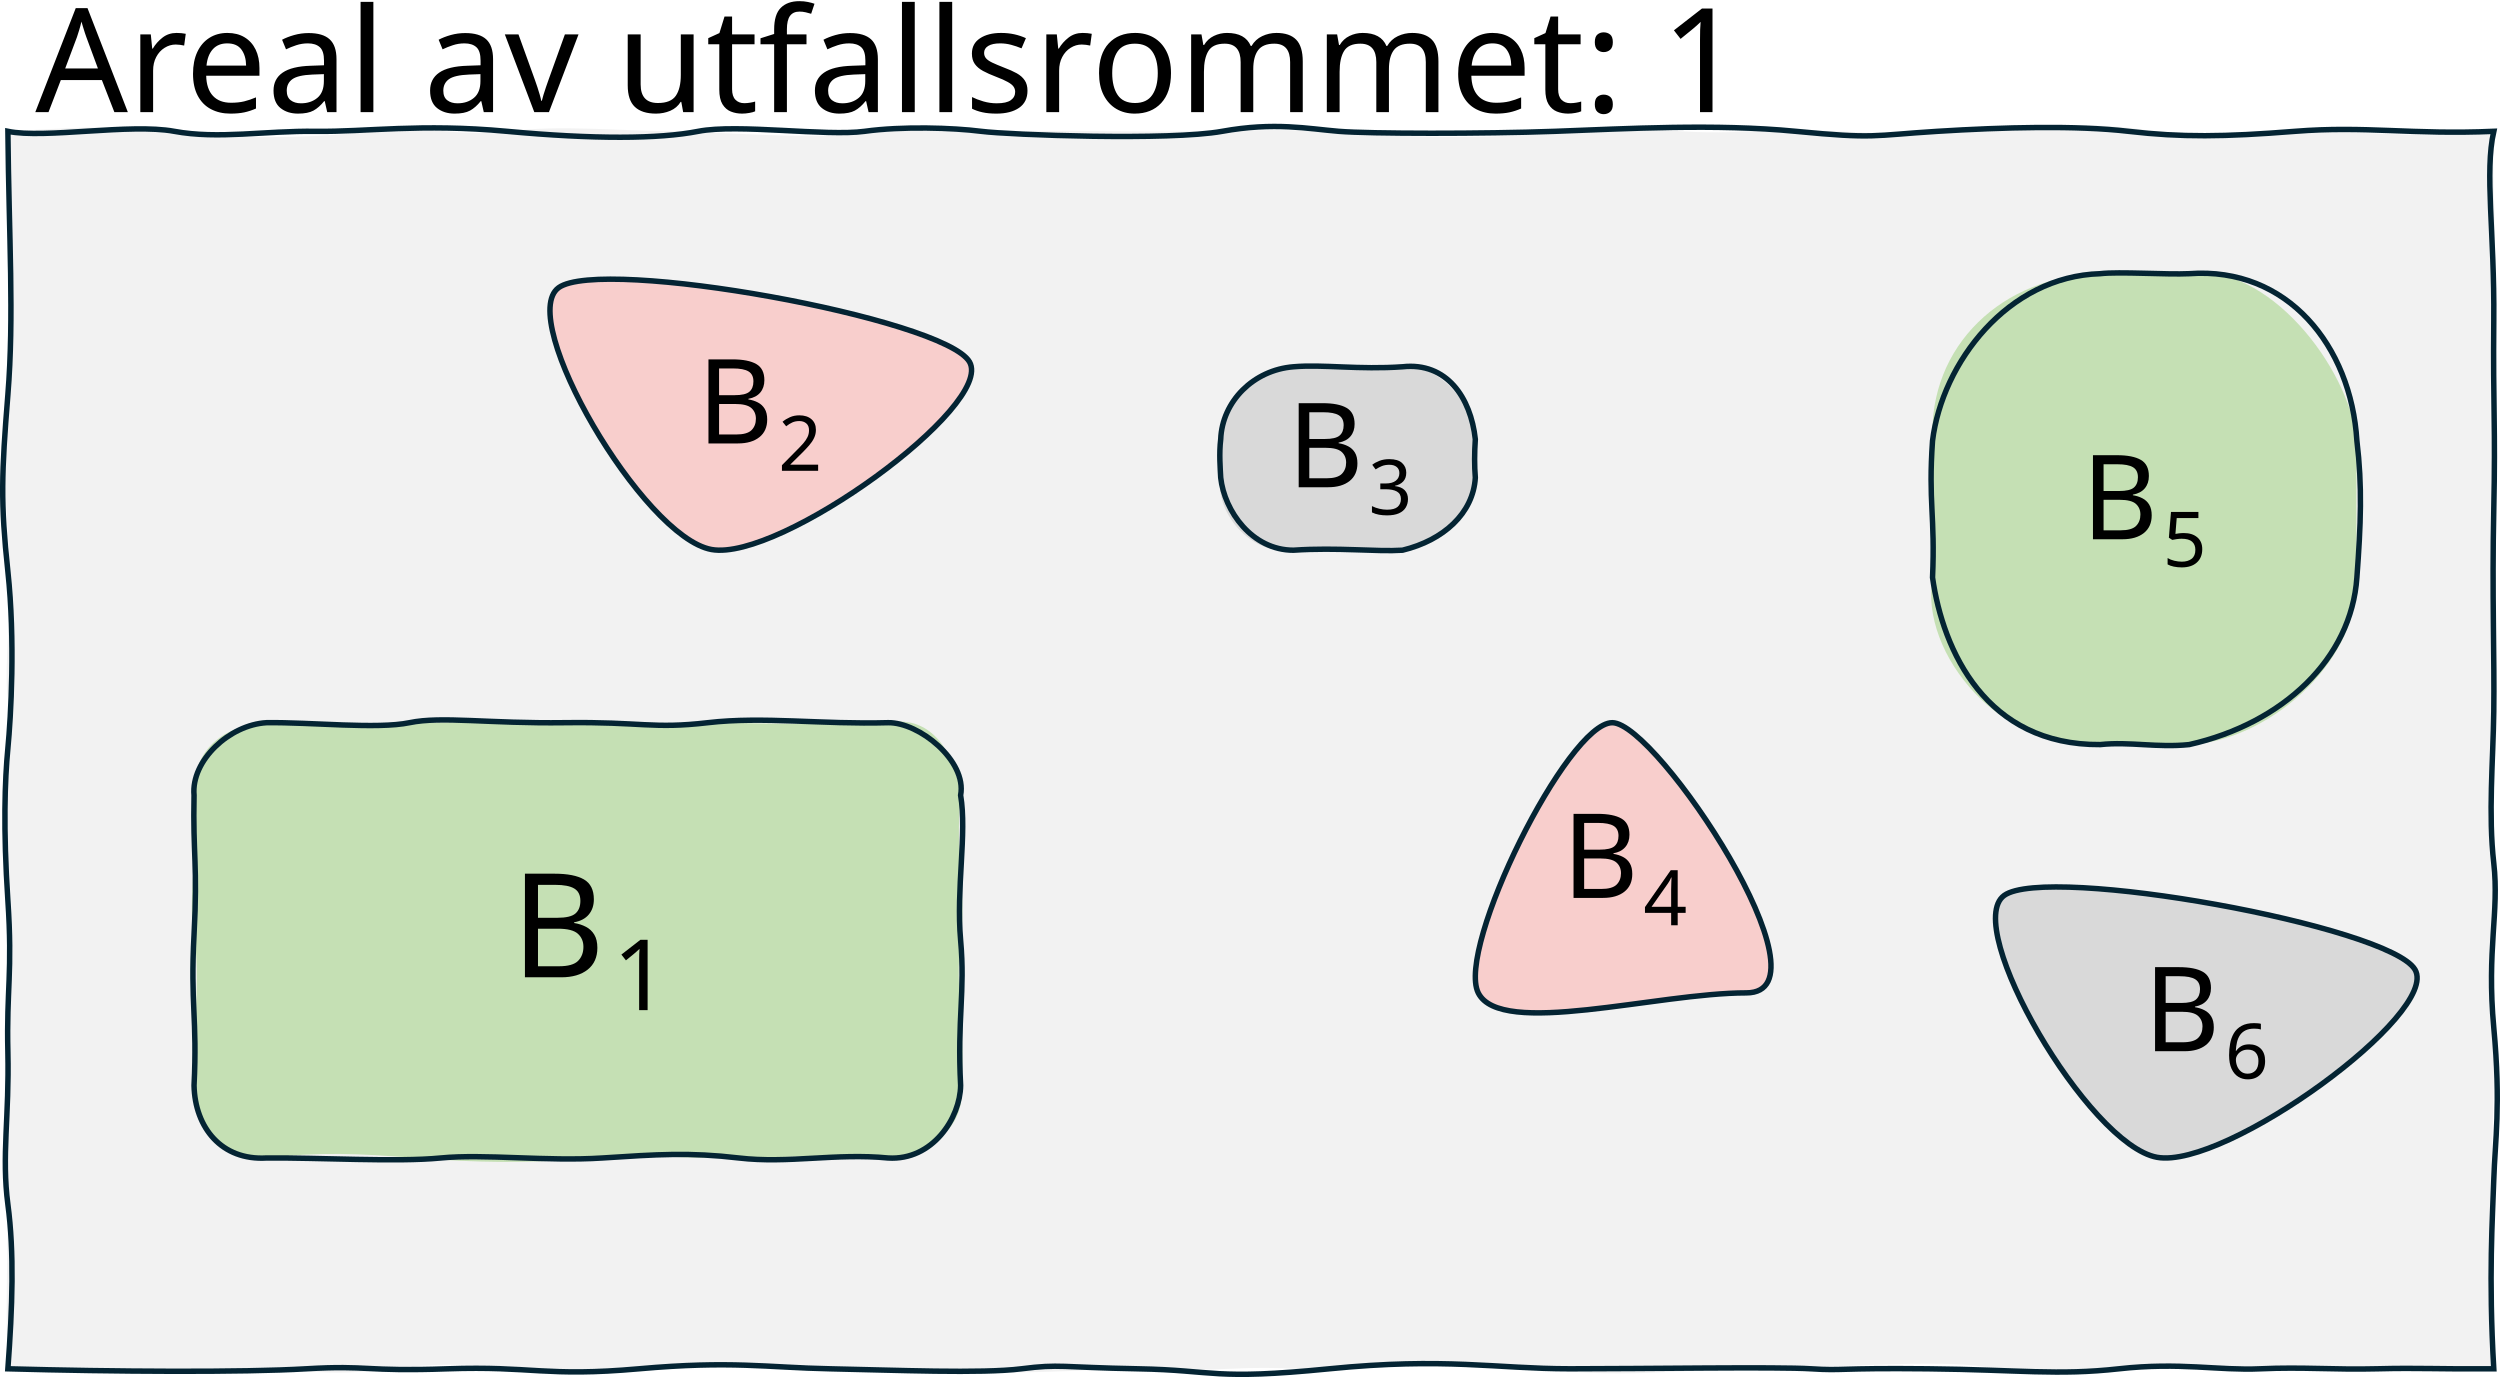
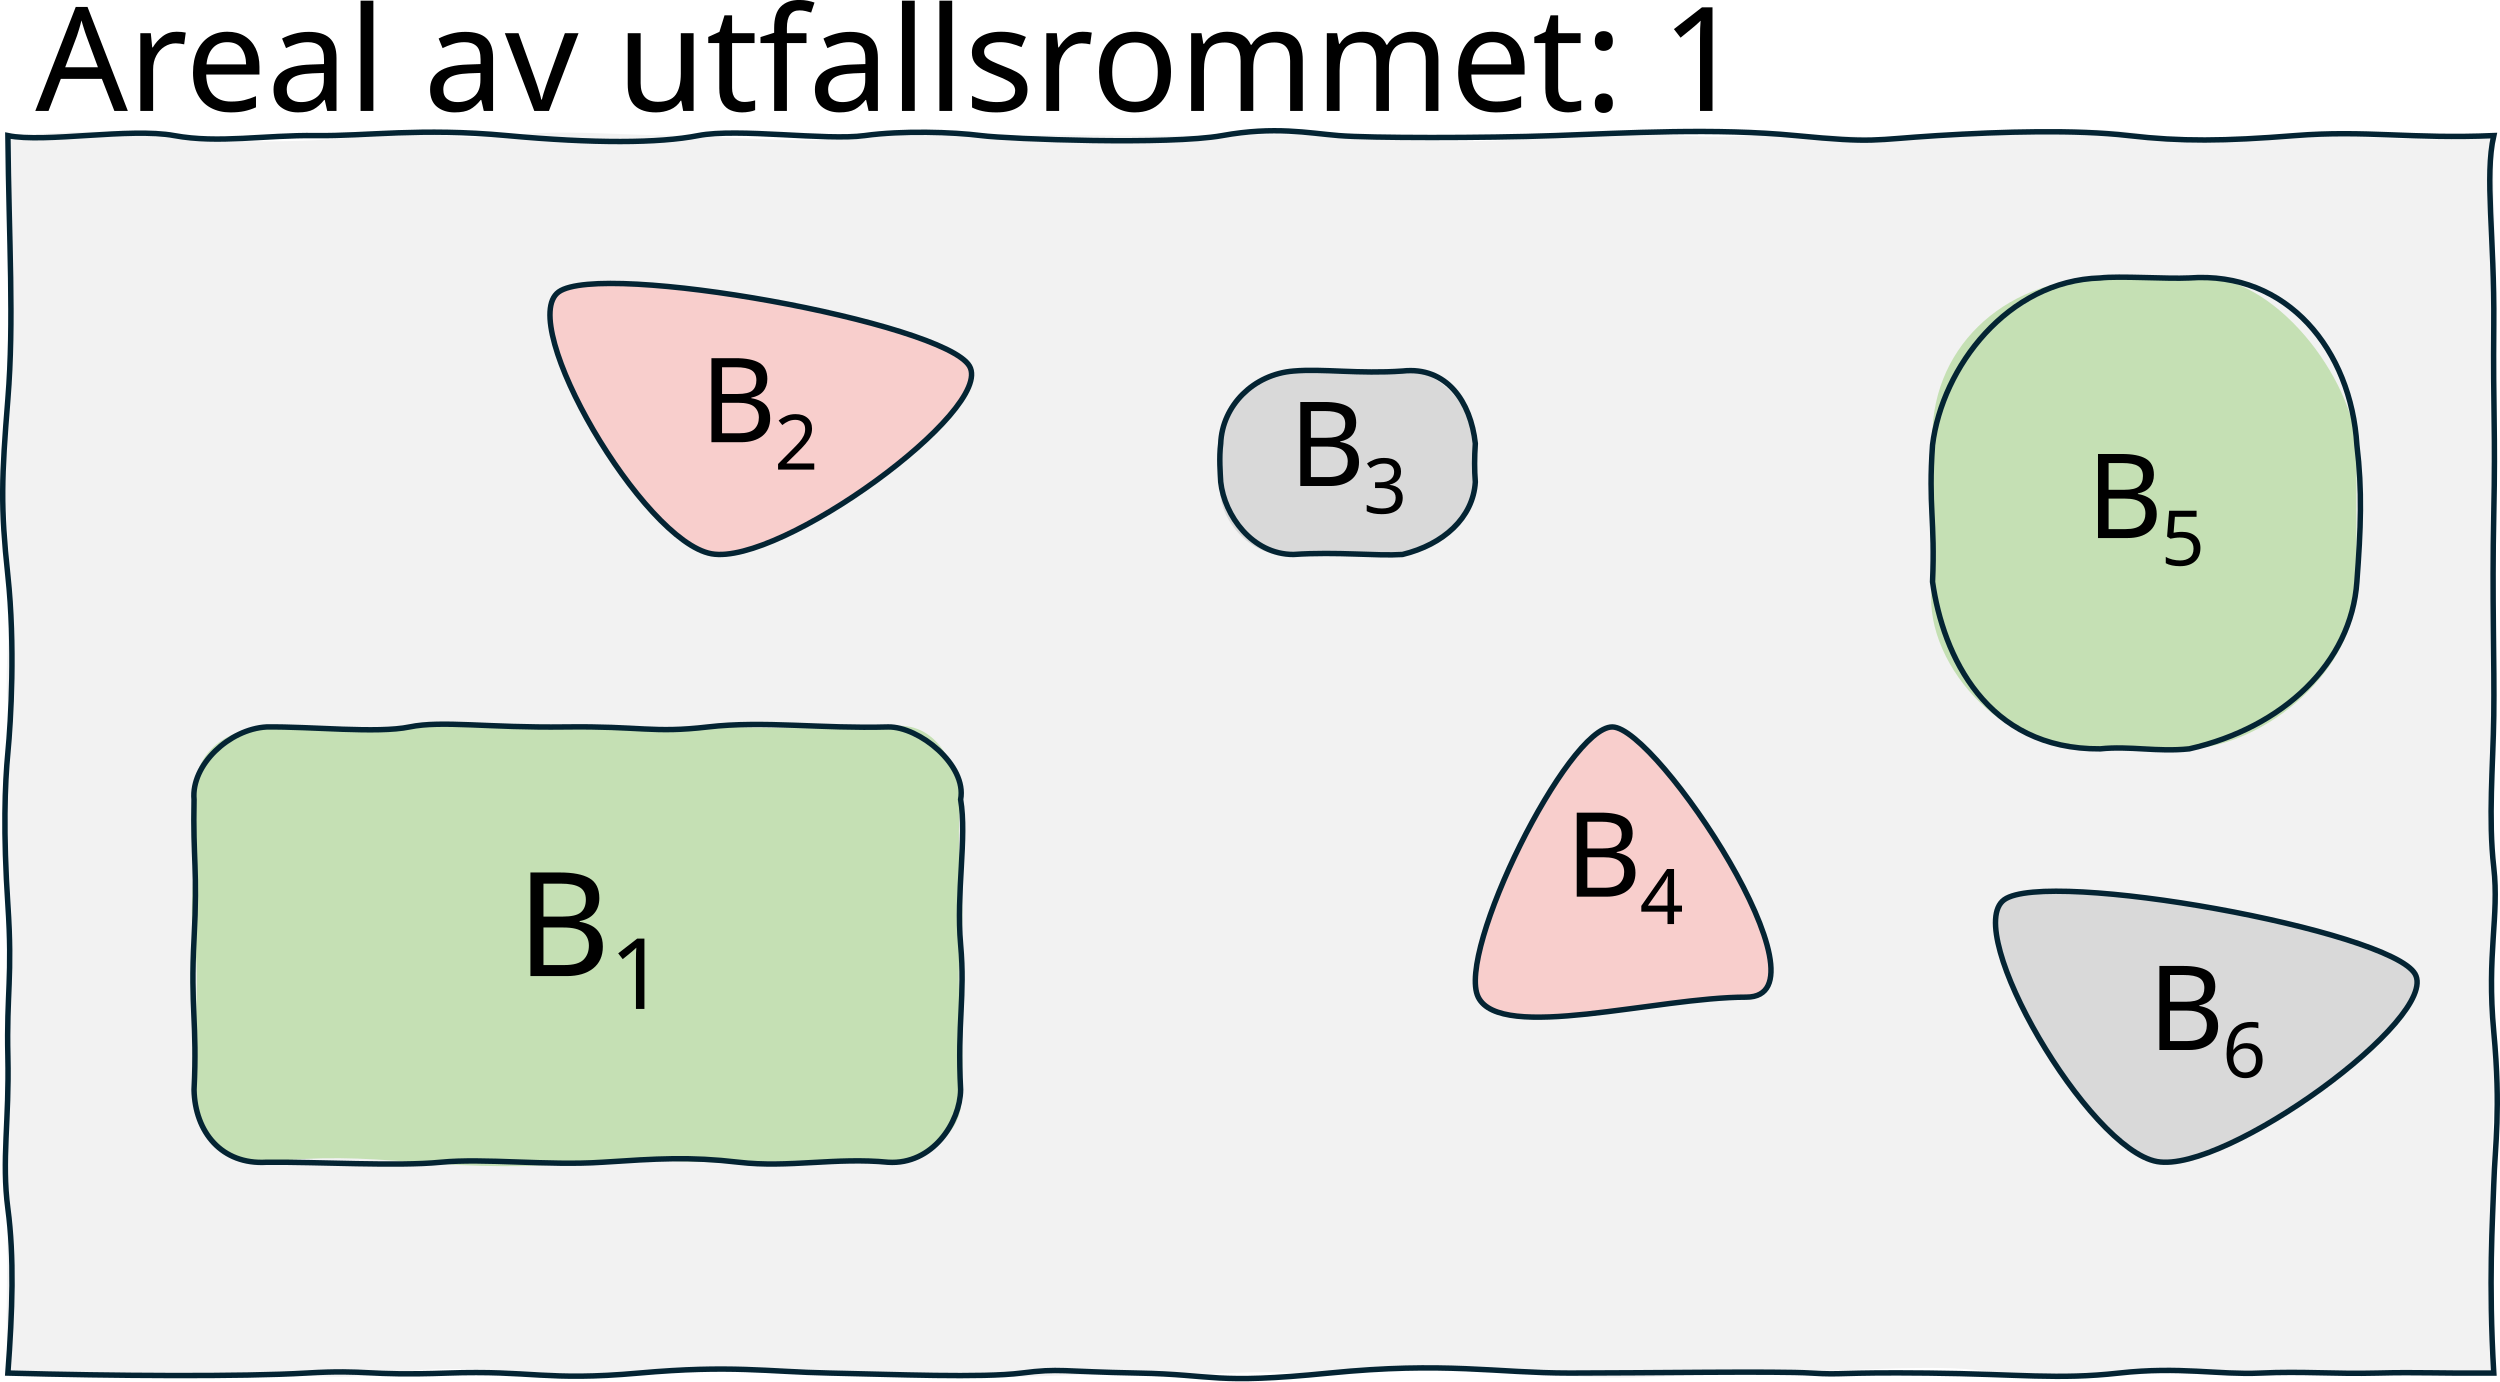
- <svg xmlns="http://www.w3.org/2000/svg" width="241.605mm" height="133.08mm" viewBox="0 0 241.605 133.08" version="1.1" id="svg5">
+ <svg xmlns="http://www.w3.org/2000/svg" width="241.605mm" height="133.492mm" viewBox="0 0 241.605 133.492" version="1.1" id="svg5">
  <defs id="defs2" />
-   <g id="layer1" transform="translate(-264.2906,2.357922)">
-     <g transform="matrix(0.2645833,0,0,0.2645833,215.84,-25.64946)" id="g5130">
-       <path d="m 186,136 c 24.639,-1.203 33.809,-2.416 51.686,0 17.877,2.416 59.605,3.159 78.926,0 19.322,-3.159 31.881,2.353 51.686,0 19.806,-2.353 38.97,-0.254 60.767,0 21.797,0.254 49.844,3.585 78.926,0 29.082,-3.585 32.607,0.517 51.686,0 19.079,-0.517 34.944,0.364 60.766,0 25.822,-0.364 29.33,-0.831 42.606,0 13.276,0.831 61.235,4.215 88.006,0 26.772,-4.215 41.603,1.939 69.846,0 28.244,-1.939 52.3,2.703 78.927,0 26.627,-2.703 51.346,-3.414 69.846,0 18.499,3.414 36.756,0.735 51.686,0 14.93,-0.735 57.15,3.565 72.64,0 -0.89,14.481 1.26,34.2 0,60.051 -1.26,25.852 -1.88,51.58 0,69.092 1.88,17.512 -3.01,53.414 0,73.611 3.01,20.197 -1.68,28.762 0,55.532 1.68,26.77 -0.79,50.139 0,73.611 0.79,23.472 -3.82,92.622 0,120.103 -11.96,1.805 -24.55,1.085 -42.61,0 -18.05,-1.085 -35.73,1.93 -60.762,0 -25.028,-1.93 -62.902,3.865 -78.927,0 -16.024,-3.865 -50.585,-0.677 -88.006,0 -37.42,0.677 -44.344,3.43 -78.926,0 -34.582,-3.43 -50.316,-0.697 -69.846,0 -19.529,0.697 -21.947,-1.008 -42.606,0 -20.659,1.008 -26.222,-1.034 -42.606,0 -16.385,1.034 -54.027,2.66 -88.006,0 -33.98,-2.66 -52.003,-1.692 -88.007,0 -36.003,1.692 -57.998,-4.113 -88.006,0 -30.008,4.113 -39.04,-2.348 -51.686,0 -12.646,2.348 -52.542,-1.913 -88.006,0 -0.997,-19.767 -0.003,-45.85 0,-60.051 0.003,-14.202 -2.535,-51.123 0,-69.092 2.535,-17.969 1.818,-39.512 0,-55.531 -1.818,-16.019 1.719,-46.798 0,-60.052 -1.719,-13.254 1.982,-32.008 0,-60.051 -1.982,-28.043 -0.406,-44.546 0,-73.612 0.406,-29.065 -0.739,-50.837 0,-73.611 z" fill="#f2f2f2" fill-rule="evenodd" id="path5082" />
-       <path d="m 186,136 c 13.459,2.787 44.61,-2.981 60.766,0 16.156,2.981 33.131,-0.256 51.686,0 18.556,0.256 38.155,-2.943 69.846,0 31.692,2.943 55.47,2.826 69.847,0 14.376,-2.826 46.867,1.91 60.766,0 13.899,-1.91 32.194,-1.314 42.606,0 10.412,1.314 68.838,3.478 88.006,0 19.168,-3.478 31.378,-0.919 42.606,0 11.228,0.919 52.674,0.961 78.926,0 26.253,-0.961 58.771,-2.835 88.007,0 29.235,2.835 27.693,1.495 51.686,0 23.992,-1.495 50.643,-2.225 69.846,0 19.203,2.225 34.891,2.059 60.766,0 25.87,-2.059 42.95,1.302 72.64,0 -3.42,15.021 0.3,36.861 0,69.091 -0.3,32.231 0.66,38.473 0,69.092 -0.66,30.619 0.27,54.681 0,73.611 -0.27,18.93 -2.04,37.466 0,55.532 2.04,18.066 -2.64,31.477 0,60.051 2.64,28.574 0.43,41.529 0,55.532 -0.43,14.002 -1.96,35.228 0,69.091 -20.44,0.158 -26.91,-0.399 -42.61,0 -15.69,0.399 -27.08,-0.709 -42.6,0 -15.524,0.709 -29.274,-2.495 -51.688,0 -22.415,2.495 -36.255,0.35 -69.847,0 -33.592,-0.35 -30.441,0.764 -42.606,0 -12.165,-0.764 -60.854,-10e-4 -88.006,0 -27.152,10e-4 -45.367,-4.256 -88.006,0 -42.639,4.256 -41.29,0.522 -69.846,0 -28.557,-0.522 -28.253,-1.824 -42.606,0 -14.354,1.824 -46.544,0.464 -69.846,0 -23.303,-0.464 -35.81,-3.037 -69.847,0 -34.036,3.037 -39.2,-1.088 -69.846,0 -30.646,1.088 -28.534,-1.367 -51.686,0 -23.152,1.367 -70.65,1.051 -108.96,0 1.677,-22.728 2.334,-42.382 0,-60.051 -2.334,-17.669 0.539,-32.506 0,-55.532 -0.539,-23.025 1.743,-29.284 0,-55.531 -1.743,-26.248 -1.109,-43.922 0,-55.532 1.109,-11.61 2.708,-39.286 0,-64.571 -2.708,-25.285 -2.303,-35.855 0,-64.572 2.303,-28.716 0.382,-57.09 0,-96.211 z" stroke="#042433" stroke-width="2" stroke-miterlimit="8" fill="none" fill-rule="evenodd" id="path5084" />
-       <text font-family="Handlee, Handlee_MSFontService, sans-serif" font-weight="400" font-size="53px" transform="translate(196.006,129)" id="text5086">Areal av utfallsrommet: 1</text>
-       <path d="m 254,378.501 c -0.726,-15.084 8.943,-25.406 26.487,-26.501 21.605,0.965 31.053,0.433 61.297,0 30.244,-0.433 31.805,-1.82 54.486,0 22.681,1.82 37.329,-0.402 52.216,0 14.887,0.402 36.315,0.778 59.027,0 16.147,-3.126 24.525,11.564 26.487,26.501 -2.227,22.659 2.359,34.808 0,52.999 -2.359,18.191 2.358,36.665 0,52.999 2.749,15.298 -13.063,26.306 -26.487,26.501 -13.375,-2.014 -30.478,-0.201 -56.756,0 -26.278,0.201 -35.872,-2.192 -54.487,0 -18.614,2.192 -40.278,1.653 -61.297,0 -21.018,-1.653 -34.999,-2.294 -54.486,0 -17.599,0.488 -28.559,-13.295 -26.487,-26.501 -0.618,-12.592 2.549,-41.75 0,-54.059 -2.549,-12.309 1.805,-36.016 0,-51.939 z" fill="#c5e0b4" fill-rule="evenodd" id="path5088" />
-       <path d="m 254,378.501 c -1.129,-12.616 12.882,-25.74 26.487,-26.501 16.224,-0.217 40.445,2.444 52.216,0 11.771,-2.444 28.857,0.369 56.756,0 27.9,-0.369 32.012,2.354 52.216,0 20.205,-2.354 41.75,0.699 65.838,0 11.303,-0.188 28.848,13.898 26.487,26.501 2.367,13.968 -1.69,34.017 0,52.999 1.69,18.982 -1.273,28.431 0,52.999 -0.133,11.873 -10.24,27.521 -26.487,26.501 -19.023,-1.852 -36.44,2.118 -54.486,0 -18.047,-2.118 -29.857,-1.312 -49.946,0 -20.089,1.312 -43.05,-1.571 -59.027,0 -15.976,1.571 -44.635,-0.191 -63.567,0 -16.373,0.979 -26.17,-11.006 -26.487,-26.501 1.206,-24.643 -1.365,-29.511 0,-55.119 1.365,-25.608 -0.463,-28.861 0,-50.879 z" stroke="#042433" stroke-width="2" stroke-miterlimit="8" fill="none" fill-rule="evenodd" id="path5090" />
-       <text font-family="Handlee, Handlee_MSFontService, sans-serif" font-weight="400" font-size="53px" transform="translate(369.72,445)" id="text5092">B</text>
-       <text font-family="Handlee, Handlee_MSFontService, sans-serif" font-weight="400" font-size="36px" transform="translate(406.887,457)" id="text5094">1</text>
-       <path d="M 629,248.472 C 628.639,233.63 639.835,222.4 655.589,222 c 8.46,0.692 30.351,-0.981 39.822,0 12.85,-1.389 25.943,13.172 26.589,26.472 0.504,5.706 -0.237,9.508 0,14.056 0.797,12.987 -13.585,26.216 -26.589,26.472 -11.681,0.347 -24.698,0.798 -39.822,0 -16.054,2.255 -28.848,-14.461 -26.589,-26.472 -0.56,-3.006 -0.591,-7.088 0,-14.056 z" fill="#d9d9d9" fill-rule="evenodd" id="path5096" />
-       <path d="m 629,248.472 c 0.528,-13.837 12.015,-25.327 26.589,-26.472 10.646,-0.94 23.955,1.127 39.822,0 16.119,-1.772 24.922,11.21 26.589,26.472 -0.342,5.121 -0.352,9.673 0,14.056 -0.784,13.029 -11.635,22.842 -26.589,26.472 -9.473,0.638 -23.681,-1.094 -39.822,0 -15.111,0.017 -25.248,-14.259 -26.589,-26.472 -0.155,-3.206 -0.648,-8.794 0,-14.056 z" stroke="#042433" stroke-width="2" stroke-miterlimit="8" fill="none" fill-rule="evenodd" id="path5098" />
-       <text font-family="Handlee, Handlee_MSFontService, sans-serif" font-weight="400" font-size="43px" transform="translate(653.311,266)" id="text5100">B</text>
-       <text font-family="Handlee, Handlee_MSFontService, sans-serif" font-weight="400" font-size="28px" transform="translate(682.977,276)" id="text5102">3</text>
-       <path d="m 723.067,450.69 c -8.16,-16.449 32.64,-98.69 48.96,-98.69 16.32,0 81.6,98.69 48.96,98.69 -32.64,0 -89.76,16.448 -97.92,0 z" stroke="#042433" stroke-width="2" stroke-miterlimit="8" fill="#f8cecc" fill-rule="evenodd" id="path5104" />
-       <text font-family="Handlee, Handlee_MSFontService, sans-serif" font-weight="400" font-size="43px" transform="translate(753.702,416)" id="text5106">B</text>
-       <text font-family="Handlee, Handlee_MSFontService, sans-serif" font-weight="400" font-size="28px" transform="translate(783.369,426)" id="text5108">4</text>
-       <path d="m 443.002,288.747 c -25.011,-4.517 -71.541,-84.216 -55.835,-95.639 15.706,-11.424 140.765,11.157 150.071,27.097 9.306,15.94 -69.224,73.058 -94.236,68.542 z" stroke="#042433" stroke-width="2" stroke-miterlimit="8" fill="#f8cecc" fill-rule="evenodd" id="path5110" />
-       <text font-family="Handlee, Handlee_MSFontService, sans-serif" font-weight="400" font-size="43px" transform="translate(437.723,250)" id="text5112">B</text>
-       <text font-family="Handlee, Handlee_MSFontService, sans-serif" font-weight="400" font-size="28px" transform="translate(467.389,260)" id="text5114">2</text>
-       <path d="m 971.002,510.747 c -25.011,-4.517 -71.541,-84.216 -55.835,-95.639 15.706,-11.424 140.763,11.157 150.073,27.097 9.3,15.94 -69.226,73.058 -94.238,68.542 z" stroke="#042433" stroke-width="2" stroke-miterlimit="8" fill="#d9d9d9" fill-rule="evenodd" id="path5116" />
-       <text font-family="Handlee, Handlee_MSFontService, sans-serif" font-weight="400" font-size="43px" transform="translate(966.108,472)" id="text5118">B</text>
-       <text font-family="Handlee, Handlee_MSFontService, sans-serif" font-weight="400" font-size="28px" transform="translate(995.775,482)" id="text5120">6</text>
-       <path d="m 889,249.021 c -1.604,-34.687 25.507,-60.306 61.242,-61.021 10.68,-1.33 20.093,-0.938 32.516,0 28.222,-4.242 58.202,33.531 61.242,61.021 -0.24,17.056 -0.29,25.123 0,49.958 0.52,32.627 -34.06,60.008 -61.242,61.021 -11.268,-0.08 -22.401,1.128 -32.516,0 -35.663,3.032 -66.145,-32.986 -61.242,-61.021 -1.258,-19.842 -0.065,-34.037 0,-49.958 z" fill="#c5e0b4" fill-rule="evenodd" id="path5122" />
-       <path d="m 889,249.021 c 3.508,-28.498 27.513,-60.056 61.242,-61.021 6.968,-0.821 24.323,0.405 32.516,0 35.972,-2.659 59.112,26.498 61.242,61.021 2,16.561 1.45,30.57 0,49.958 -2.03,29.571 -26.84,53.249 -61.242,61.021 -11.776,1.218 -21.602,-1.144 -32.516,0 -41.63,0.32 -57.433,-34.161 -61.242,-61.021 0.992,-22.507 -1.579,-27.414 0,-49.958 z" stroke="#042433" stroke-width="2" stroke-miterlimit="8" fill="none" fill-rule="evenodd" id="path5124" />
-       <text font-family="Handlee, Handlee_MSFontService, sans-serif" font-weight="400" font-size="43px" transform="translate(943.428,285)" id="text5126">B</text>
-       <text font-family="Handlee, Handlee_MSFontService, sans-serif" font-weight="400" font-size="28px" transform="translate(973.095,295)" id="text5128">5</text>
+   <g id="layer1" transform="translate(-660.5084,-1193.318)">
+     <g transform="matrix(0.2645833,0,0,0.2645833,612.0578,1170.439)" id="g17406">
+       <path d="m 186,136 c 24.639,-1.203 33.809,-2.416 51.686,0 17.877,2.416 59.605,3.159 78.926,0 19.322,-3.159 31.881,2.353 51.686,0 19.806,-2.353 38.97,-0.254 60.767,0 21.797,0.254 49.844,3.585 78.926,0 29.082,-3.585 32.607,0.517 51.686,0 19.079,-0.517 34.944,0.364 60.766,0 25.822,-0.364 29.33,-0.831 42.606,0 13.276,0.831 61.235,4.215 88.006,0 26.772,-4.215 41.603,1.939 69.846,0 28.244,-1.939 52.3,2.703 78.927,0 26.627,-2.703 51.346,-3.414 69.846,0 18.499,3.414 36.756,0.735 51.686,0 14.93,-0.735 57.15,3.565 72.64,0 -0.89,14.481 1.26,34.2 0,60.051 -1.26,25.852 -1.88,51.58 0,69.092 1.88,17.512 -3.01,53.414 0,73.611 3.01,20.197 -1.68,28.762 0,55.532 1.68,26.77 -0.79,50.139 0,73.611 0.79,23.472 -3.82,92.622 0,120.103 -11.96,1.805 -24.55,1.085 -42.61,0 -18.05,-1.085 -35.73,1.93 -60.762,0 -25.028,-1.93 -62.902,3.865 -78.927,0 -16.024,-3.865 -50.585,-0.677 -88.006,0 -37.42,0.677 -44.344,3.43 -78.926,0 -34.582,-3.43 -50.316,-0.697 -69.846,0 -19.529,0.697 -21.947,-1.008 -42.606,0 -20.659,1.008 -26.222,-1.034 -42.606,0 -16.385,1.034 -54.027,2.66 -88.006,0 -33.98,-2.66 -52.003,-1.692 -88.007,0 -36.003,1.692 -57.998,-4.113 -88.006,0 -30.008,4.113 -39.04,-2.348 -51.686,0 -12.646,2.348 -52.542,-1.913 -88.006,0 -0.997,-19.767 -0.003,-45.85 0,-60.051 0.003,-14.202 -2.535,-51.123 0,-69.092 2.535,-17.969 1.818,-39.512 0,-55.531 -1.818,-16.019 1.719,-46.798 0,-60.052 -1.719,-13.254 1.982,-32.008 0,-60.051 -1.982,-28.043 -0.406,-44.546 0,-73.612 0.406,-29.065 -0.739,-50.837 0,-73.611 z" fill="#f2f2f2" fill-rule="evenodd" id="path17358" />
+       <path d="m 186,136 c 13.459,2.787 44.61,-2.981 60.766,0 16.156,2.981 33.131,-0.256 51.686,0 18.556,0.256 38.155,-2.943 69.846,0 31.692,2.943 55.47,2.826 69.847,0 14.376,-2.826 46.867,1.91 60.766,0 13.899,-1.91 32.194,-1.314 42.606,0 10.412,1.314 68.838,3.478 88.006,0 19.168,-3.478 31.378,-0.919 42.606,0 11.228,0.919 52.674,0.961 78.926,0 26.253,-0.961 58.771,-2.835 88.007,0 29.235,2.835 27.693,1.495 51.686,0 23.992,-1.495 50.643,-2.225 69.846,0 19.203,2.225 34.891,2.059 60.766,0 25.87,-2.059 42.95,1.302 72.64,0 -3.42,15.021 0.3,36.861 0,69.091 -0.3,32.231 0.66,38.473 0,69.092 -0.66,30.619 0.27,54.681 0,73.611 -0.27,18.93 -2.04,37.466 0,55.532 2.04,18.066 -2.64,31.477 0,60.051 2.64,28.574 0.43,41.529 0,55.532 -0.43,14.002 -1.96,35.228 0,69.091 -20.44,0.158 -26.91,-0.399 -42.61,0 -15.69,0.399 -27.08,-0.709 -42.6,0 -15.524,0.709 -29.274,-2.495 -51.688,0 -22.415,2.495 -36.255,0.35 -69.847,0 -33.592,-0.35 -30.441,0.764 -42.606,0 -12.165,-0.764 -60.854,-10e-4 -88.006,0 -27.152,10e-4 -45.367,-4.256 -88.006,0 -42.639,4.256 -41.29,0.522 -69.846,0 -28.557,-0.522 -28.253,-1.824 -42.606,0 -14.354,1.824 -46.544,0.464 -69.846,0 -23.303,-0.464 -35.81,-3.037 -69.847,0 -34.036,3.037 -39.2,-1.088 -69.846,0 -30.646,1.088 -28.534,-1.367 -51.686,0 -23.152,1.367 -70.65,1.051 -108.96,0 1.677,-22.728 2.334,-42.382 0,-60.051 -2.334,-17.669 0.539,-32.506 0,-55.532 -0.539,-23.025 1.743,-29.284 0,-55.531 -1.743,-26.248 -1.109,-43.922 0,-55.532 1.109,-11.61 2.708,-39.286 0,-64.571 -2.708,-25.285 -2.303,-35.855 0,-64.572 2.303,-28.716 0.382,-57.09 0,-96.211 z" stroke="#042433" stroke-width="2" stroke-miterlimit="8" fill="none" fill-rule="evenodd" id="path17360" />
+       <text font-family="Kalam, Kalam_MSFontService, sans-serif" font-weight="400" font-size="53px" transform="translate(196.006,127)" id="text17362">Areal av utfallsrommet: 1</text>
+       <path d="m 254,378.501 c -0.726,-15.084 8.943,-25.406 26.487,-26.501 21.605,0.965 31.053,0.433 61.297,0 30.244,-0.433 31.805,-1.82 54.486,0 22.681,1.82 37.329,-0.402 52.216,0 14.887,0.402 36.315,0.778 59.027,0 16.147,-3.126 24.525,11.564 26.487,26.501 -2.227,22.659 2.359,34.808 0,52.999 -2.359,18.191 2.358,36.665 0,52.999 2.749,15.298 -13.063,26.306 -26.487,26.501 -13.375,-2.014 -30.478,-0.201 -56.756,0 -26.278,0.201 -35.872,-2.192 -54.487,0 -18.614,2.192 -40.278,1.653 -61.297,0 -21.018,-1.653 -34.999,-2.294 -54.486,0 -17.599,0.488 -28.559,-13.295 -26.487,-26.501 -0.618,-12.592 2.549,-41.75 0,-54.059 -2.549,-12.309 1.805,-36.016 0,-51.939 z" fill="#c5e0b4" fill-rule="evenodd" id="path17364" />
+       <path d="m 254,378.501 c -1.129,-12.616 12.882,-25.74 26.487,-26.501 16.224,-0.217 40.445,2.444 52.216,0 11.771,-2.444 28.857,0.369 56.756,0 27.9,-0.369 32.012,2.354 52.216,0 20.205,-2.354 41.75,0.699 65.838,0 11.303,-0.188 28.848,13.898 26.487,26.501 2.367,13.968 -1.69,34.017 0,52.999 1.69,18.982 -1.273,28.431 0,52.999 -0.133,11.873 -10.24,27.521 -26.487,26.501 -19.023,-1.852 -36.44,2.118 -54.486,0 -18.047,-2.118 -29.857,-1.312 -49.946,0 -20.089,1.312 -43.05,-1.571 -59.027,0 -15.976,1.571 -44.635,-0.191 -63.567,0 -16.373,0.979 -26.17,-11.006 -26.487,-26.501 1.206,-24.643 -1.365,-29.511 0,-55.119 1.365,-25.608 -0.463,-28.861 0,-50.879 z" stroke="#042433" stroke-width="2" stroke-miterlimit="8" fill="none" fill-rule="evenodd" id="path17366" />
+       <text font-family="Kalam, Kalam_MSFontService, sans-serif" font-weight="400" font-size="53px" transform="translate(371.72,443)" id="text17368">B</text>
+       <text font-family="Kalam, Kalam_MSFontService, sans-serif" font-weight="400" font-size="36px" transform="translate(405.72,455)" id="text17370">1</text>
+       <path d="M 629,248.472 C 628.639,233.63 639.835,222.4 655.589,222 c 8.46,0.692 30.351,-0.981 39.822,0 12.85,-1.389 25.943,13.172 26.589,26.472 0.504,5.706 -0.237,9.508 0,14.056 0.797,12.987 -13.585,26.216 -26.589,26.472 -11.681,0.347 -24.698,0.798 -39.822,0 -16.054,2.255 -28.848,-14.461 -26.589,-26.472 -0.56,-3.006 -0.591,-7.088 0,-14.056 z" fill="#d9d9d9" fill-rule="evenodd" id="path17372" />
+       <path d="m 629,248.472 c 0.528,-13.837 12.015,-25.327 26.589,-26.472 10.646,-0.94 23.955,1.127 39.822,0 16.119,-1.772 24.922,11.21 26.589,26.472 -0.342,5.121 -0.352,9.673 0,14.056 -0.784,13.029 -11.635,22.842 -26.589,26.472 -9.473,0.638 -23.681,-1.094 -39.822,0 -15.111,0.017 -25.248,-14.259 -26.589,-26.472 -0.155,-3.206 -0.648,-8.794 0,-14.056 z" stroke="#042433" stroke-width="2" stroke-miterlimit="8" fill="none" fill-rule="evenodd" id="path17374" />
+       <text font-family="Kalam, Kalam_MSFontService, sans-serif" font-weight="400" font-size="43px" transform="translate(653.894,264)" id="text17376">B</text>
+       <text font-family="Kalam, Kalam_MSFontService, sans-serif" font-weight="400" font-size="28px" transform="translate(681.061,274)" id="text17378">3</text>
+       <path d="m 723.067,450.69 c -8.16,-16.449 32.64,-98.69 48.96,-98.69 16.32,0 81.6,98.69 48.96,98.69 -32.64,0 -89.76,16.448 -97.92,0 z" stroke="#042433" stroke-width="2" stroke-miterlimit="8" fill="#f8cecc" fill-rule="evenodd" id="path17380" />
+       <text font-family="Kalam, Kalam_MSFontService, sans-serif" font-weight="400" font-size="43px" transform="translate(754.869,414)" id="text17382">B</text>
+       <text font-family="Kalam, Kalam_MSFontService, sans-serif" font-weight="400" font-size="28px" transform="translate(782.036,424)" id="text17384">4</text>
+       <path d="m 443.002,288.747 c -25.011,-4.517 -71.541,-84.216 -55.835,-95.639 15.706,-11.424 140.765,11.157 150.071,27.097 9.306,15.94 -69.224,73.058 -94.236,68.542 z" stroke="#042433" stroke-width="2" stroke-miterlimit="8" fill="#f8cecc" fill-rule="evenodd" id="path17386" />
+       <text font-family="Kalam, Kalam_MSFontService, sans-serif" font-weight="400" font-size="43px" transform="translate(438.806,248)" id="text17388">B</text>
+       <text font-family="Kalam, Kalam_MSFontService, sans-serif" font-weight="400" font-size="28px" transform="translate(465.973,258)" id="text17390">2</text>
+       <path d="m 971.002,510.747 c -25.011,-4.517 -71.541,-84.216 -55.835,-95.639 15.706,-11.424 140.763,11.157 150.073,27.097 9.3,15.94 -69.226,73.058 -94.238,68.542 z" stroke="#042433" stroke-width="2" stroke-miterlimit="8" fill="#d9d9d9" fill-rule="evenodd" id="path17392" />
+       <text font-family="Kalam, Kalam_MSFontService, sans-serif" font-weight="400" font-size="43px" transform="translate(967.691,470)" id="text17394">B</text>
+       <text font-family="Kalam, Kalam_MSFontService, sans-serif" font-weight="400" font-size="28px" transform="translate(994.858,480)" id="text17396">6</text>
+       <path d="m 889,249.021 c -1.604,-34.687 25.507,-60.306 61.242,-61.021 10.68,-1.33 20.093,-0.938 32.516,0 28.222,-4.242 58.202,33.531 61.242,61.021 -0.24,17.056 -0.29,25.123 0,49.958 0.52,32.627 -34.06,60.008 -61.242,61.021 -11.268,-0.08 -22.401,1.128 -32.516,0 -35.663,3.032 -66.145,-32.986 -61.242,-61.021 -1.258,-19.842 -0.065,-34.037 0,-49.958 z" fill="#c5e0b4" fill-rule="evenodd" id="path17398" />
+       <path d="m 889,249.021 c 3.508,-28.498 27.513,-60.056 61.242,-61.021 6.968,-0.821 24.323,0.405 32.516,0 35.972,-2.659 59.112,26.498 61.242,61.021 2,16.561 1.45,30.57 0,49.958 -2.03,29.571 -26.84,53.249 -61.242,61.021 -11.776,1.218 -21.602,-1.144 -32.516,0 -41.63,0.32 -57.433,-34.161 -61.242,-61.021 0.992,-22.507 -1.579,-27.414 0,-49.958 z" stroke="#042433" stroke-width="2" stroke-miterlimit="8" fill="none" fill-rule="evenodd" id="path17400" />
+       <text font-family="Kalam, Kalam_MSFontService, sans-serif" font-weight="400" font-size="43px" transform="translate(945.262,283)" id="text17402">B</text>
+       <text font-family="Kalam, Kalam_MSFontService, sans-serif" font-weight="400" font-size="28px" transform="translate(972.428,293)" id="text17404">5</text>
    </g>
  </g>
</svg>
